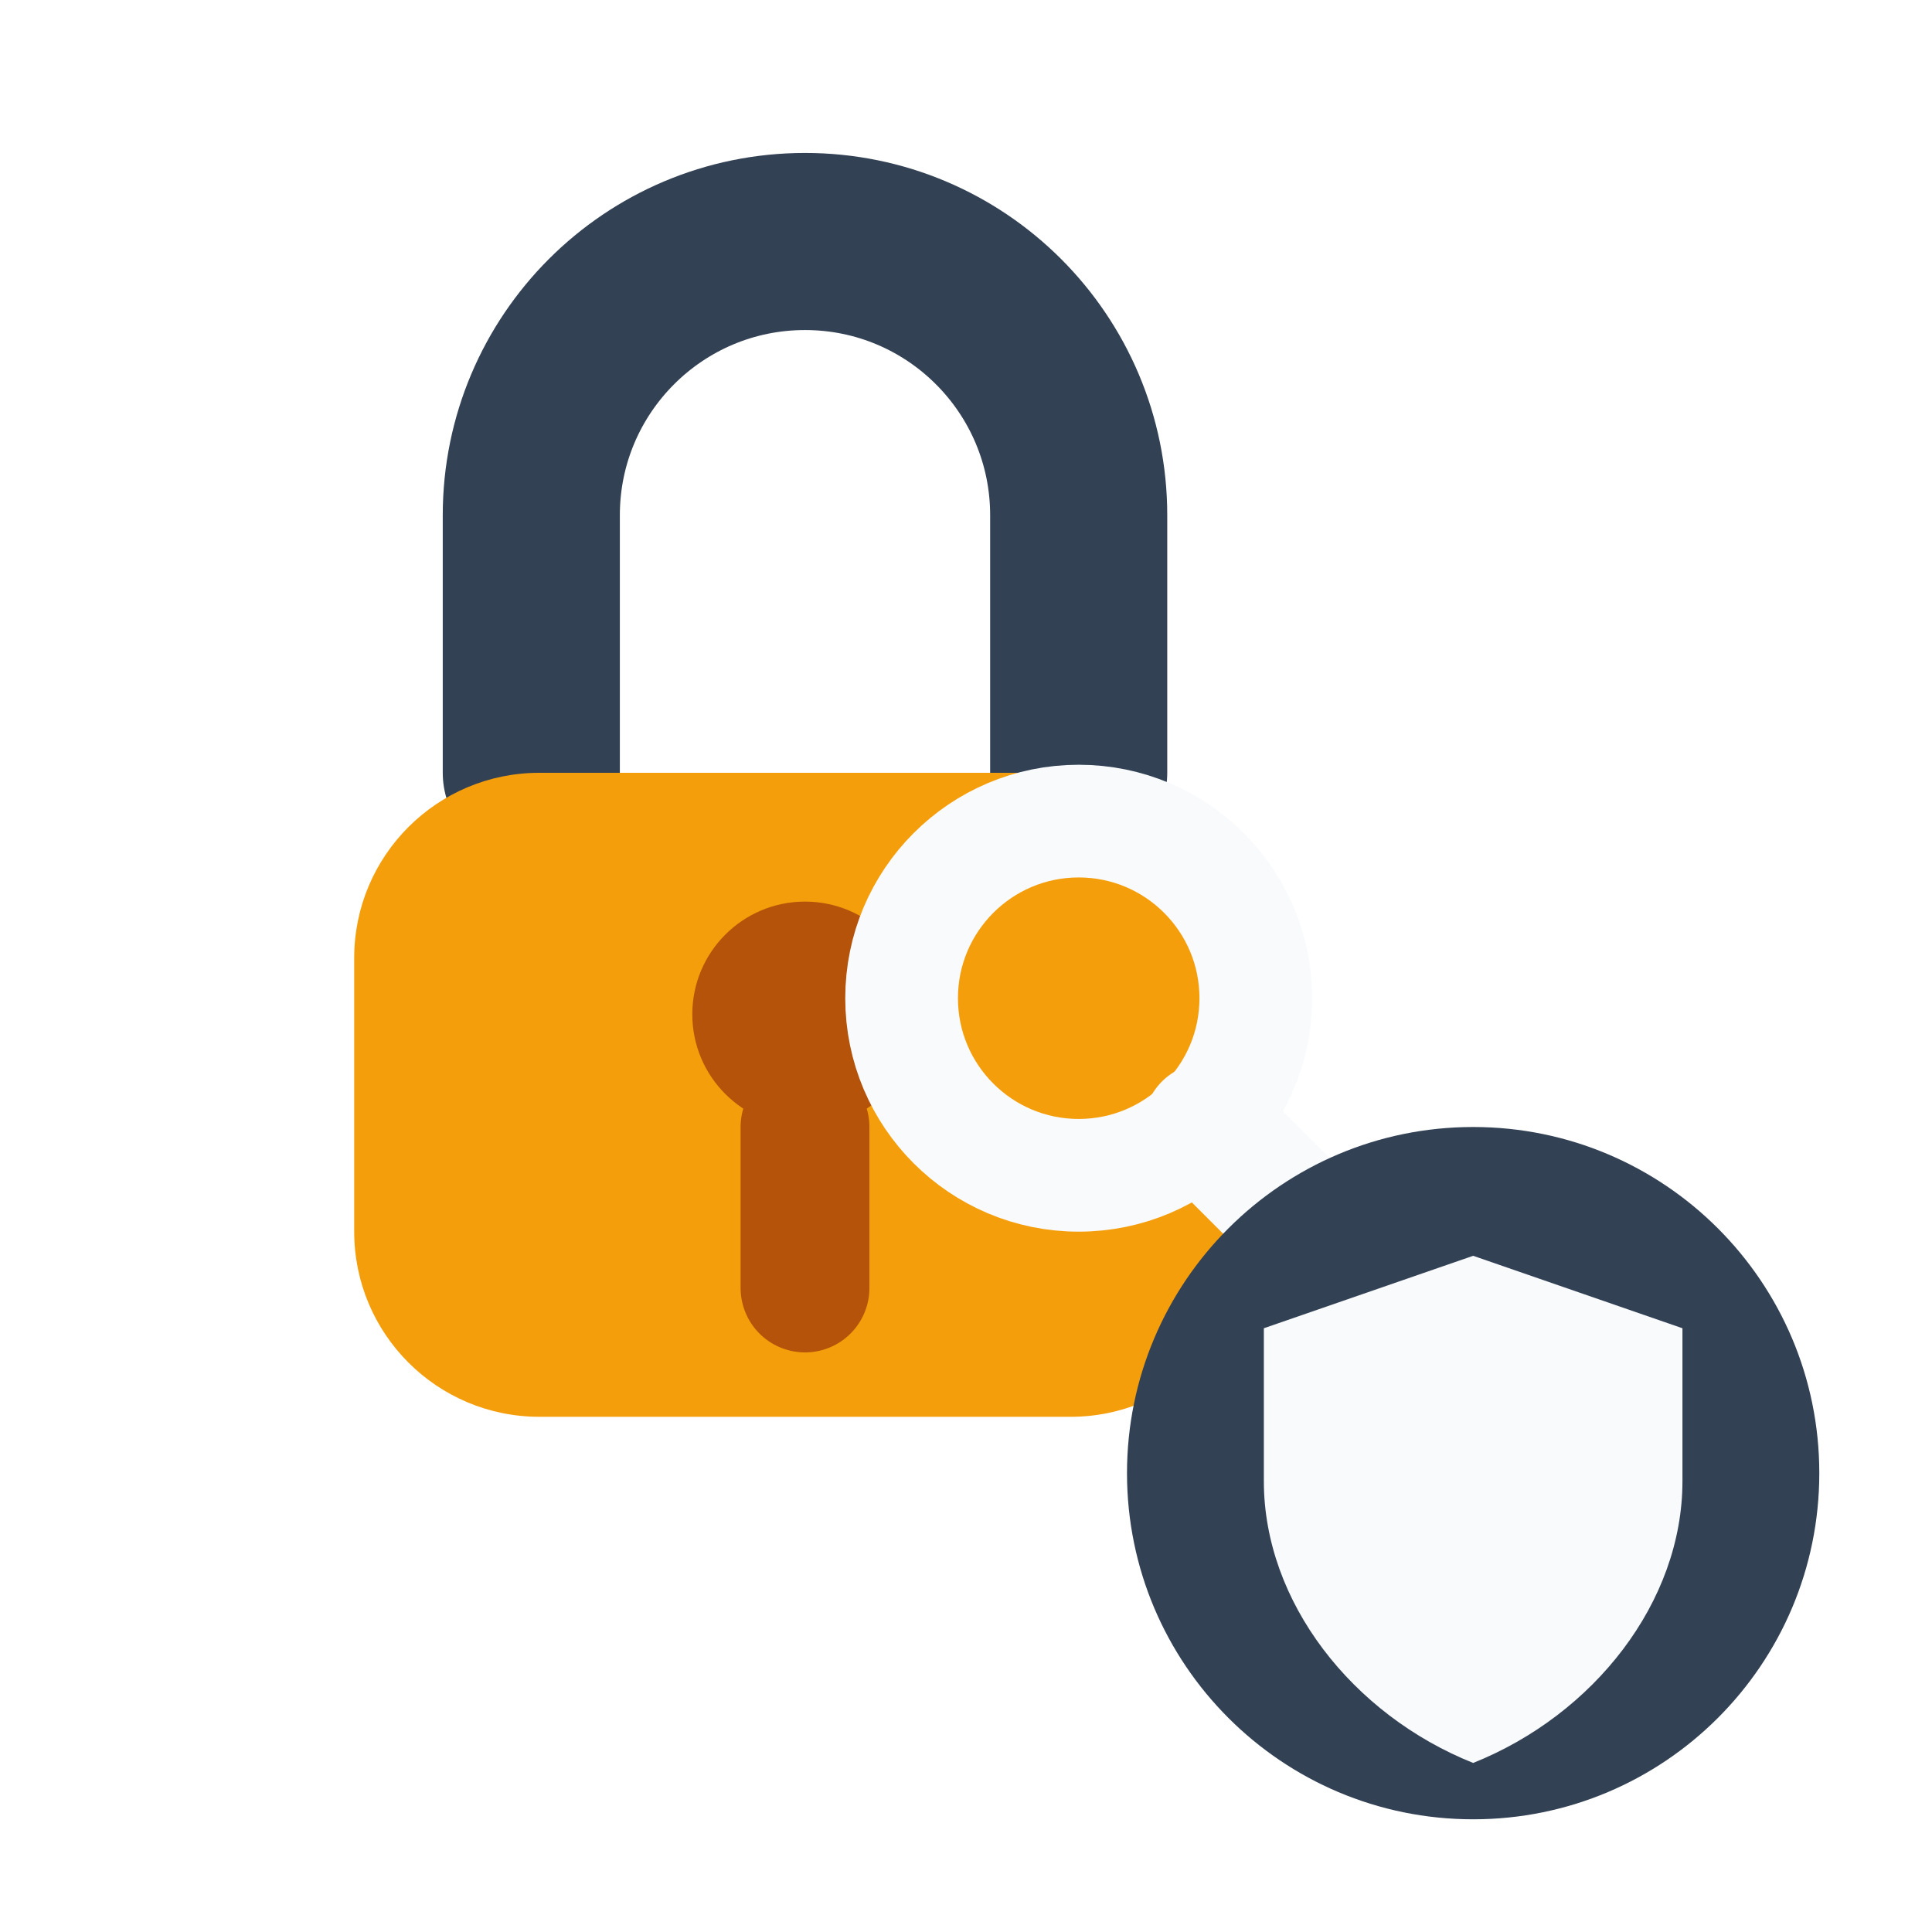
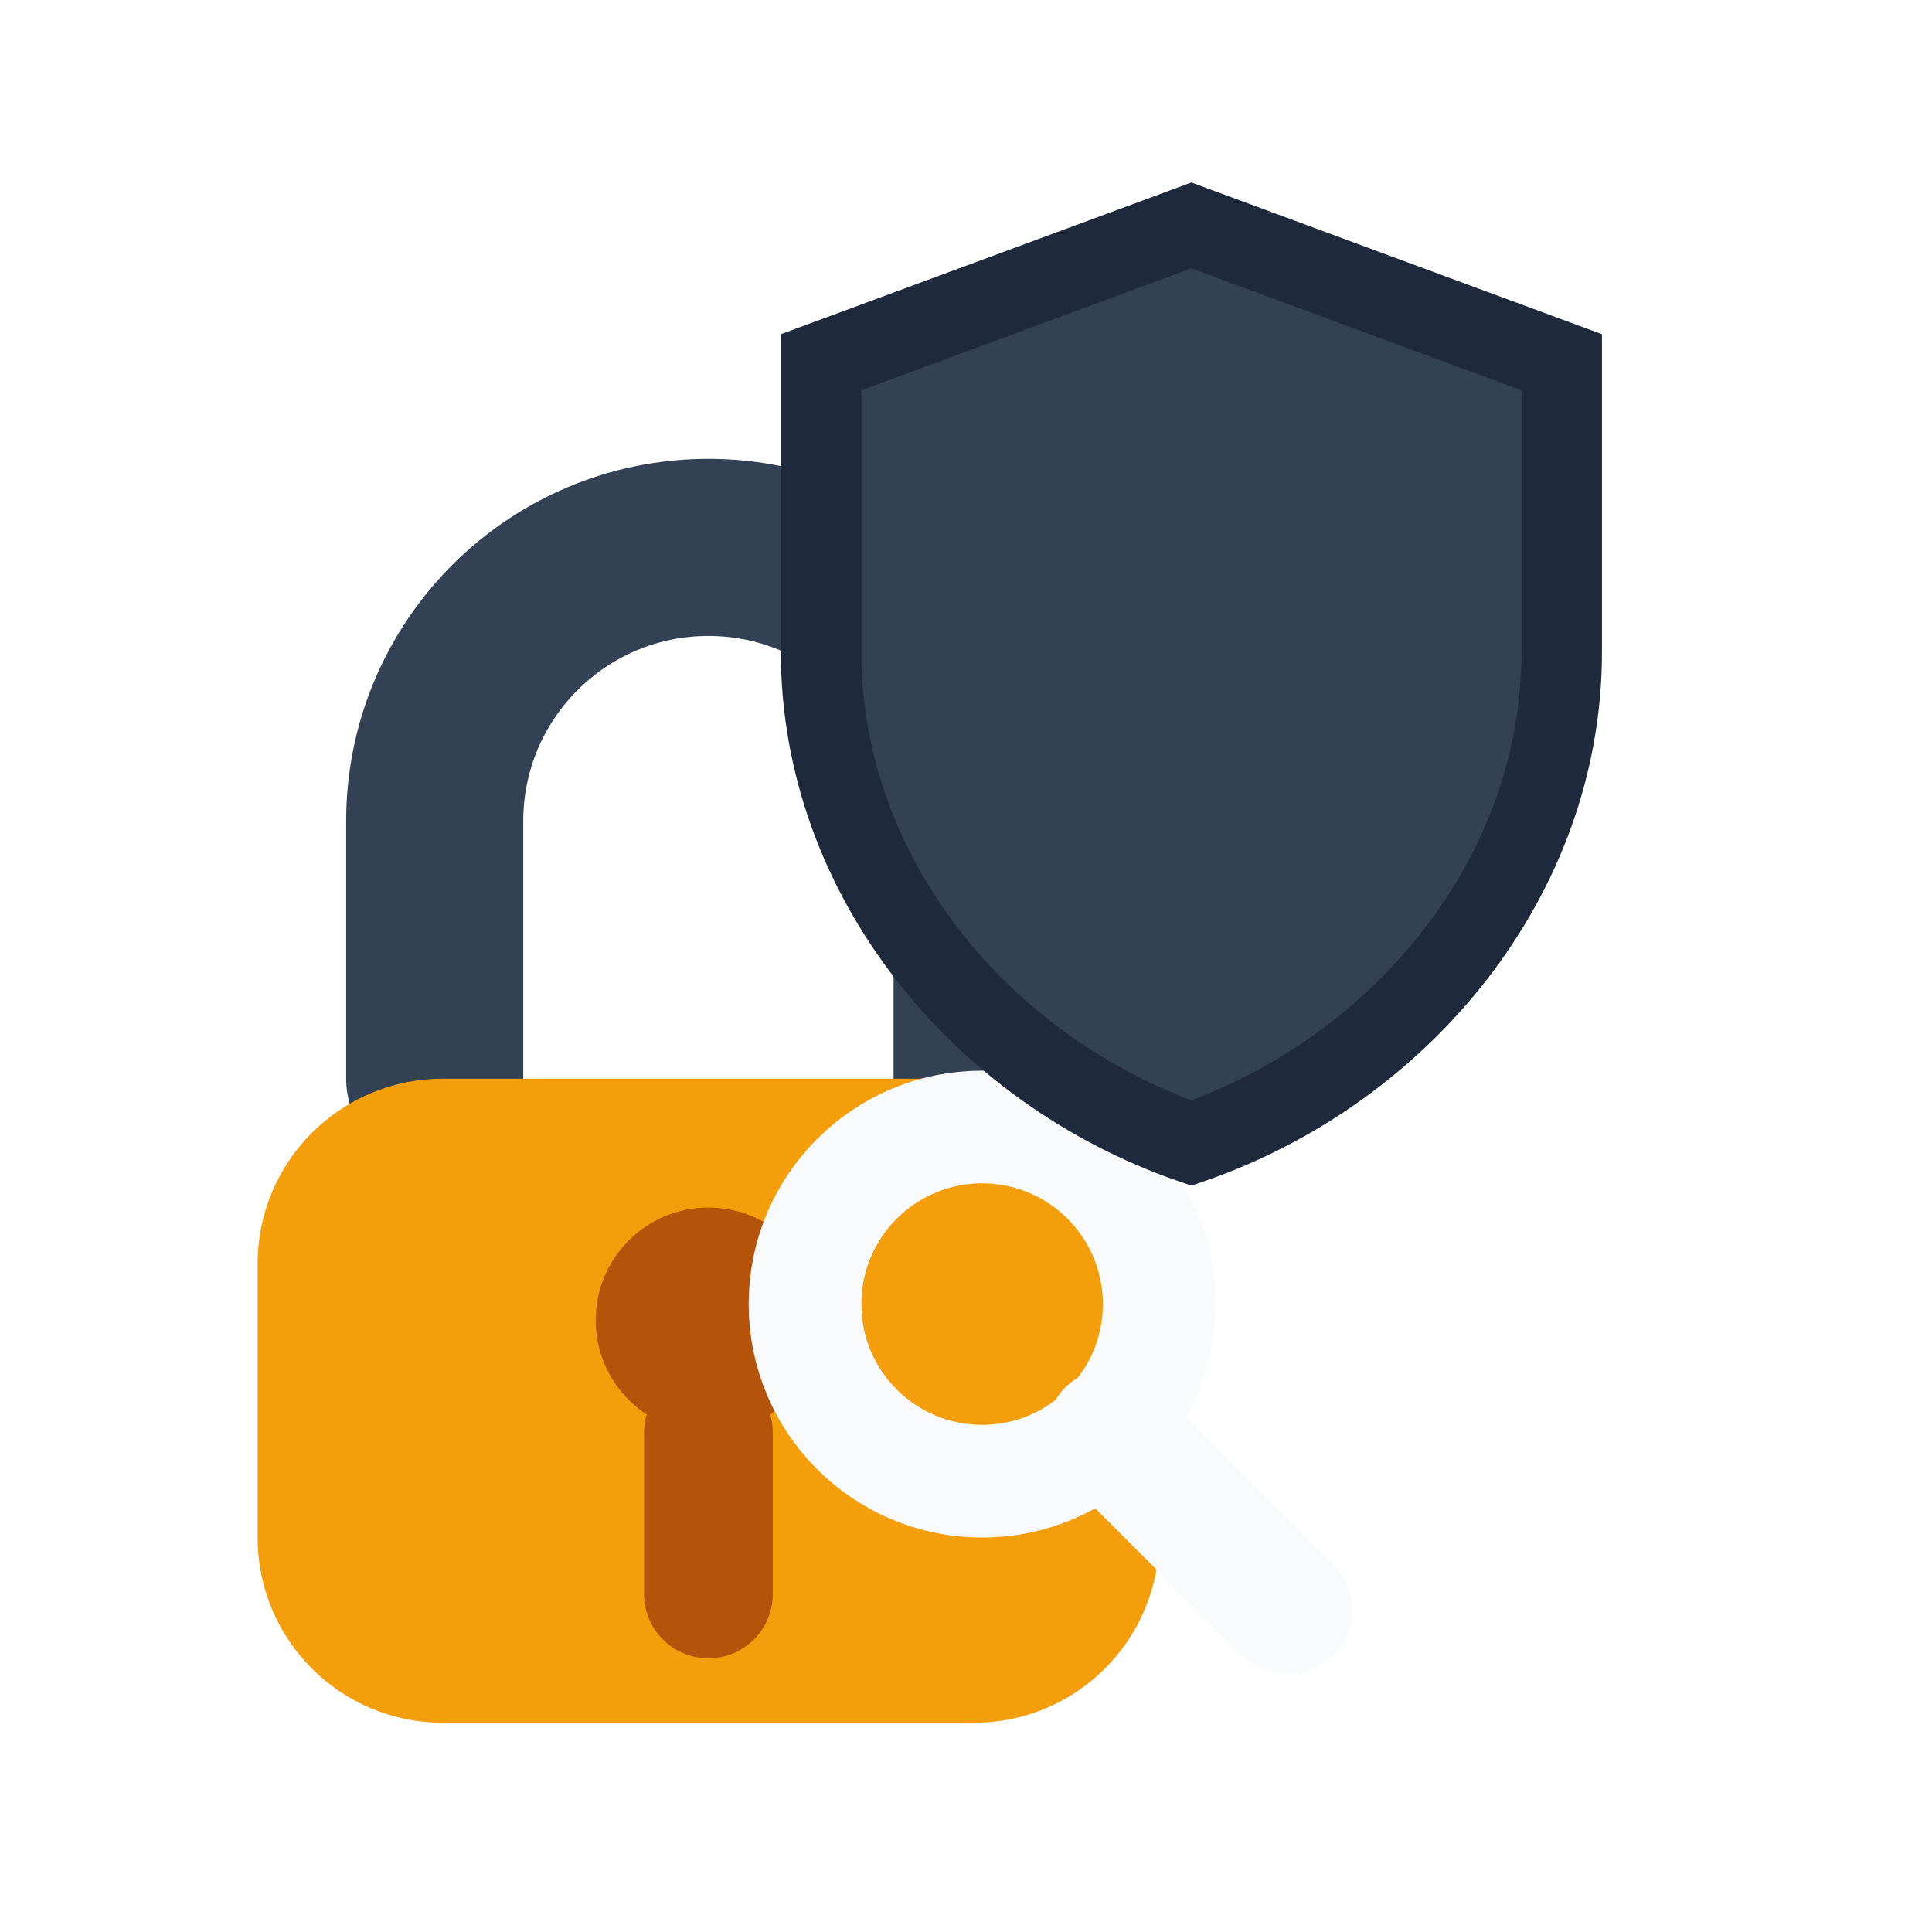
<svg xmlns="http://www.w3.org/2000/svg" viewBox="0 0 24 24" width="24" height="24">
-   <path d="M6.6 9.6V6.4a3.4 3.4 0 0 1 6.8 0v3.2" fill="none" stroke="#334155" stroke-width="2.2" stroke-linecap="round" />
-   <rect x="4.4" y="9.6" width="11.2" height="8" rx="2.3" fill="#f59e0b" />
-   <circle cx="10" cy="12.6" r="1.4" fill="#b45309" />
-   <path d="M10 14v2" stroke="#b45309" stroke-width="1.6" stroke-linecap="round" />
-   <circle cx="13.4" cy="12.4" r="2.2" fill="none" stroke="#f8fafc" stroke-width="1.4" />
-   <path d="M15 14l2.2 2.2" stroke="#f8fafc" stroke-width="1.6" stroke-linecap="round" />
-   <circle cx="18.3" cy="18.3" r="4.3" fill="#334155" />
-   <path d="M18.3 15.6 20.9 16.5v1.9c0 1.5-1.1 2.9-2.6 3.5-1.5-.6-2.6-2-2.6-3.5v-1.9Z" fill="#f8fafc" />
+   <g transform="translate(1.2 6.2)">
+     <g transform="translate(-2.4 -2.4)">
+       <path d="M6.6 9.6V6.4a3.4 3.4 0 0 1 6.8 0v3.2" fill="none" stroke="#334155" stroke-width="2.2" stroke-linecap="round" />
+       <rect x="4.4" y="9.6" width="11.2" height="8" rx="2.3" fill="#f59e0b" />
+       <circle cx="10" cy="12.6" r="1.4" fill="#b45309" />
+       <path d="M10 14v2" stroke="#b45309" stroke-width="1.6" stroke-linecap="round" />
+       <circle cx="13.4" cy="12.4" r="2.2" fill="none" stroke="#f8fafc" stroke-width="1.4" />
+       <path d="M15 14l2.2 2.2" stroke="#f8fafc" stroke-width="1.6" stroke-linecap="round" />
+     </g>
+   </g>
+   <g transform="translate(8.8 1.8)">
+     <path d="M6 1 10.6 2.7v3.6c0 2.8-2 5.2-4.6 6.1C3.4 11.5 1.4 9.1 1.4 6.3V2.7Z" fill="#334155" />
+     <path d="M6 1 10.6 2.7v3.6c0 2.8-2 5.2-4.6 6.1C3.4 11.5 1.4 9.1 1.4 6.3V2.7Z" fill="none" stroke="#1e293b" stroke-width="1" />
+   </g>
</svg>
